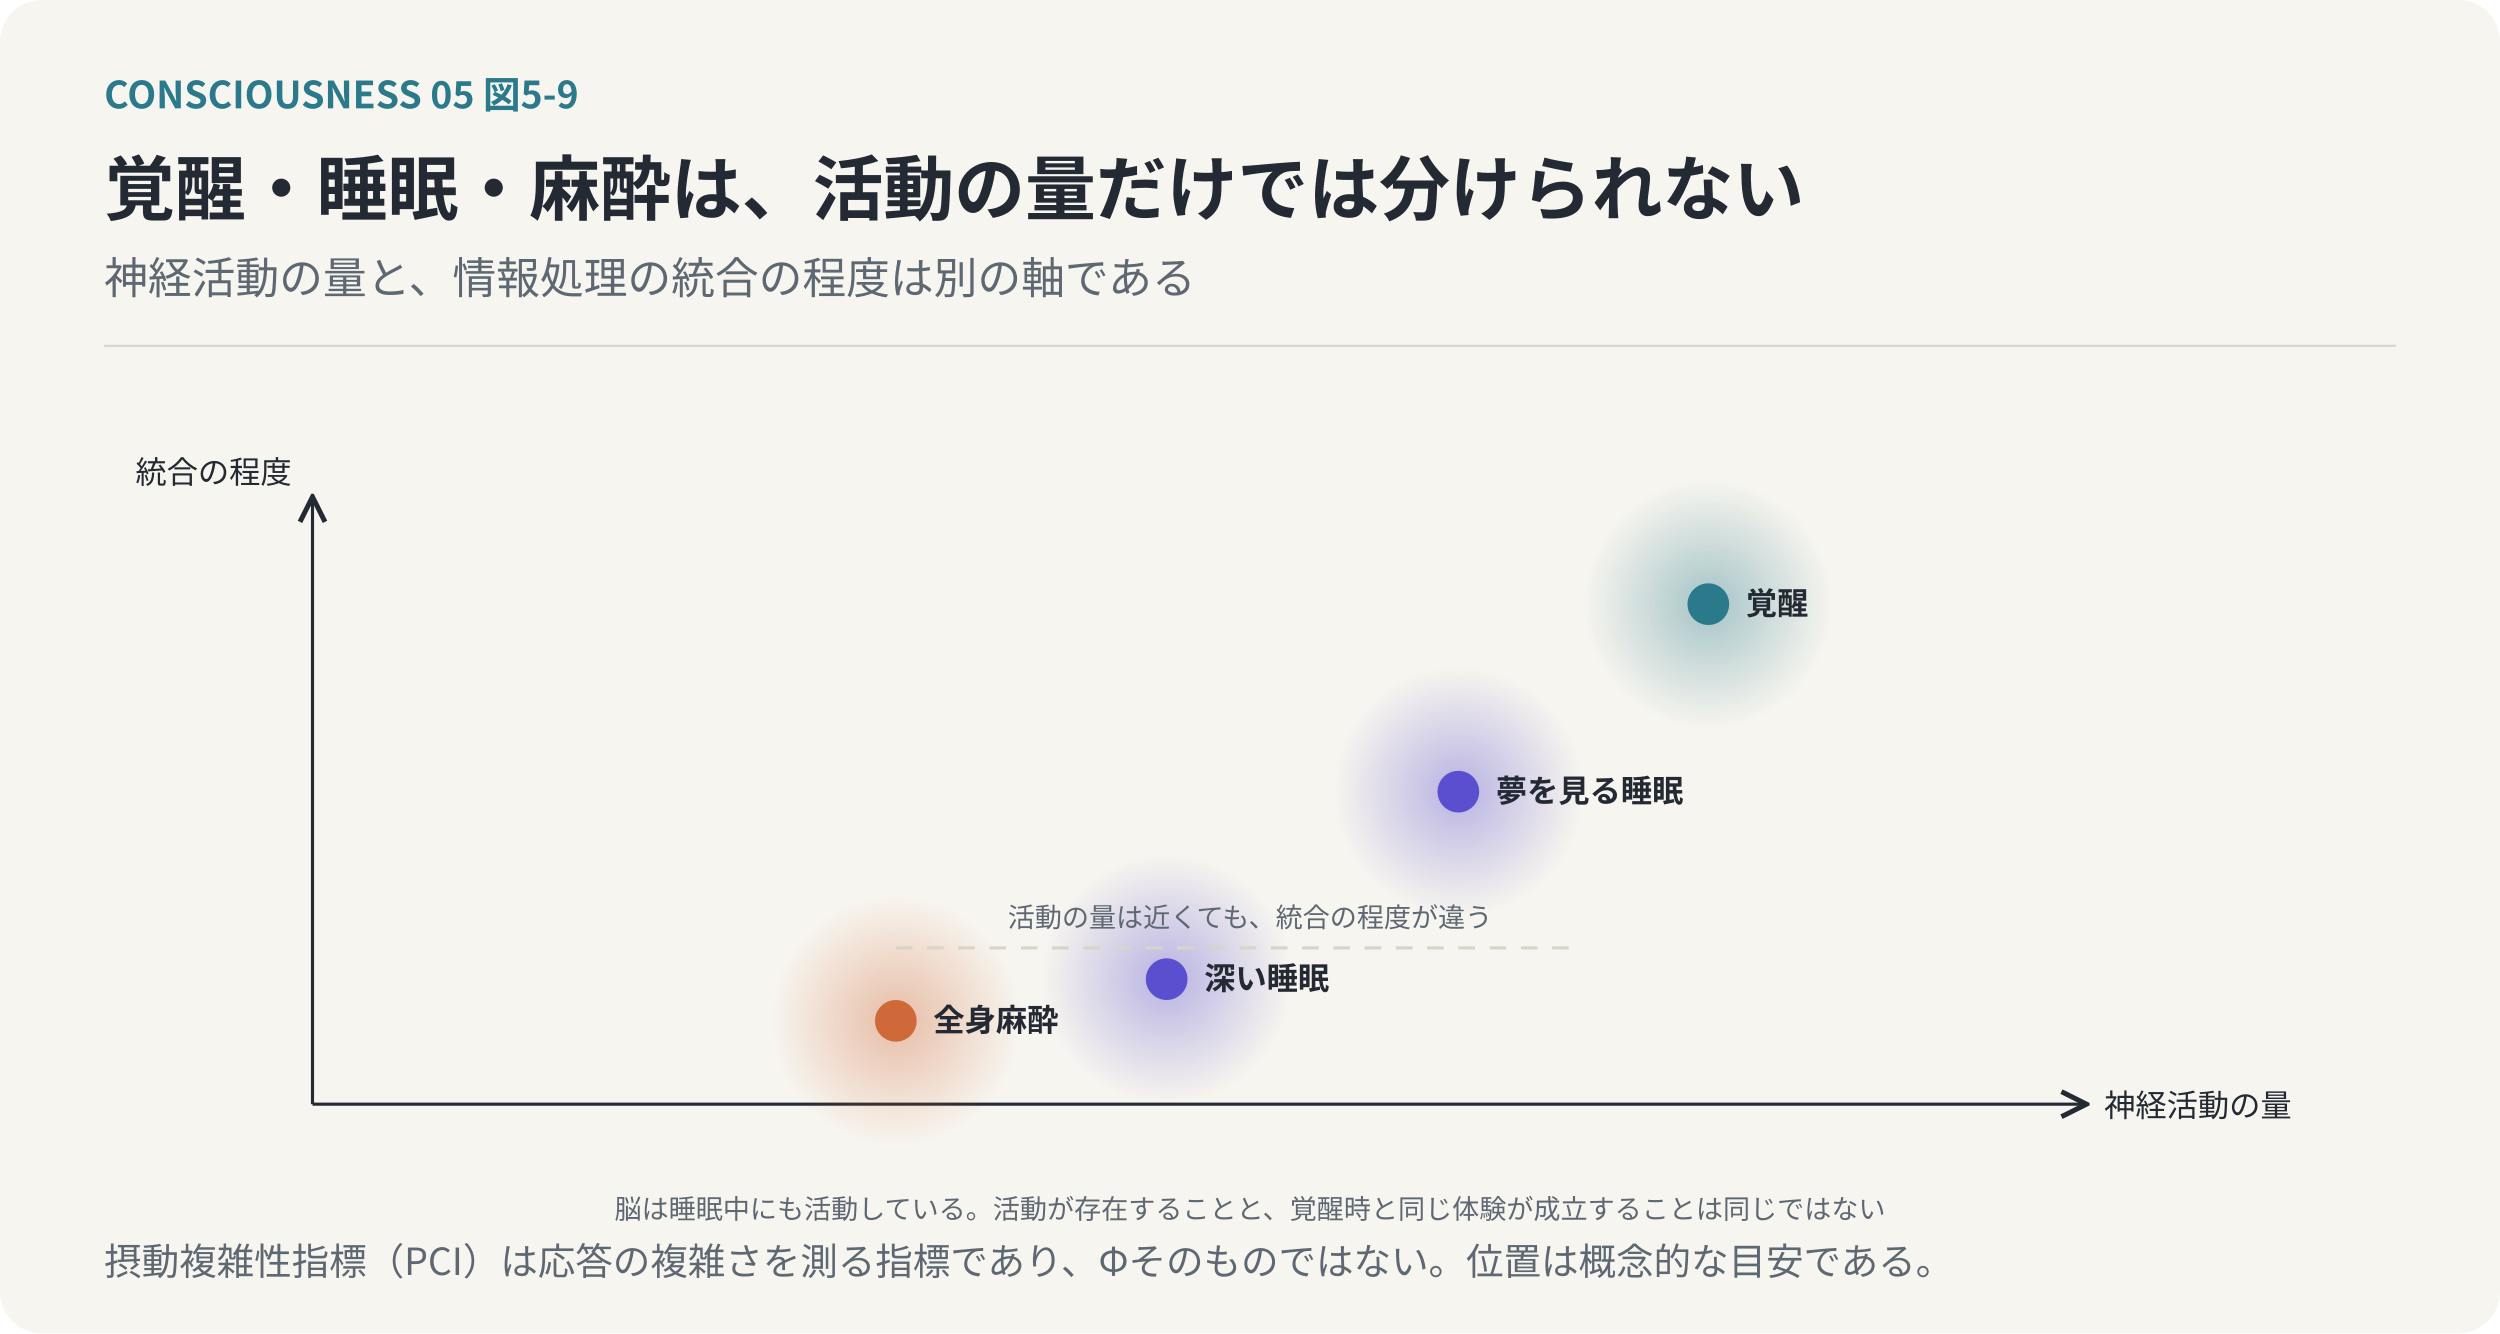
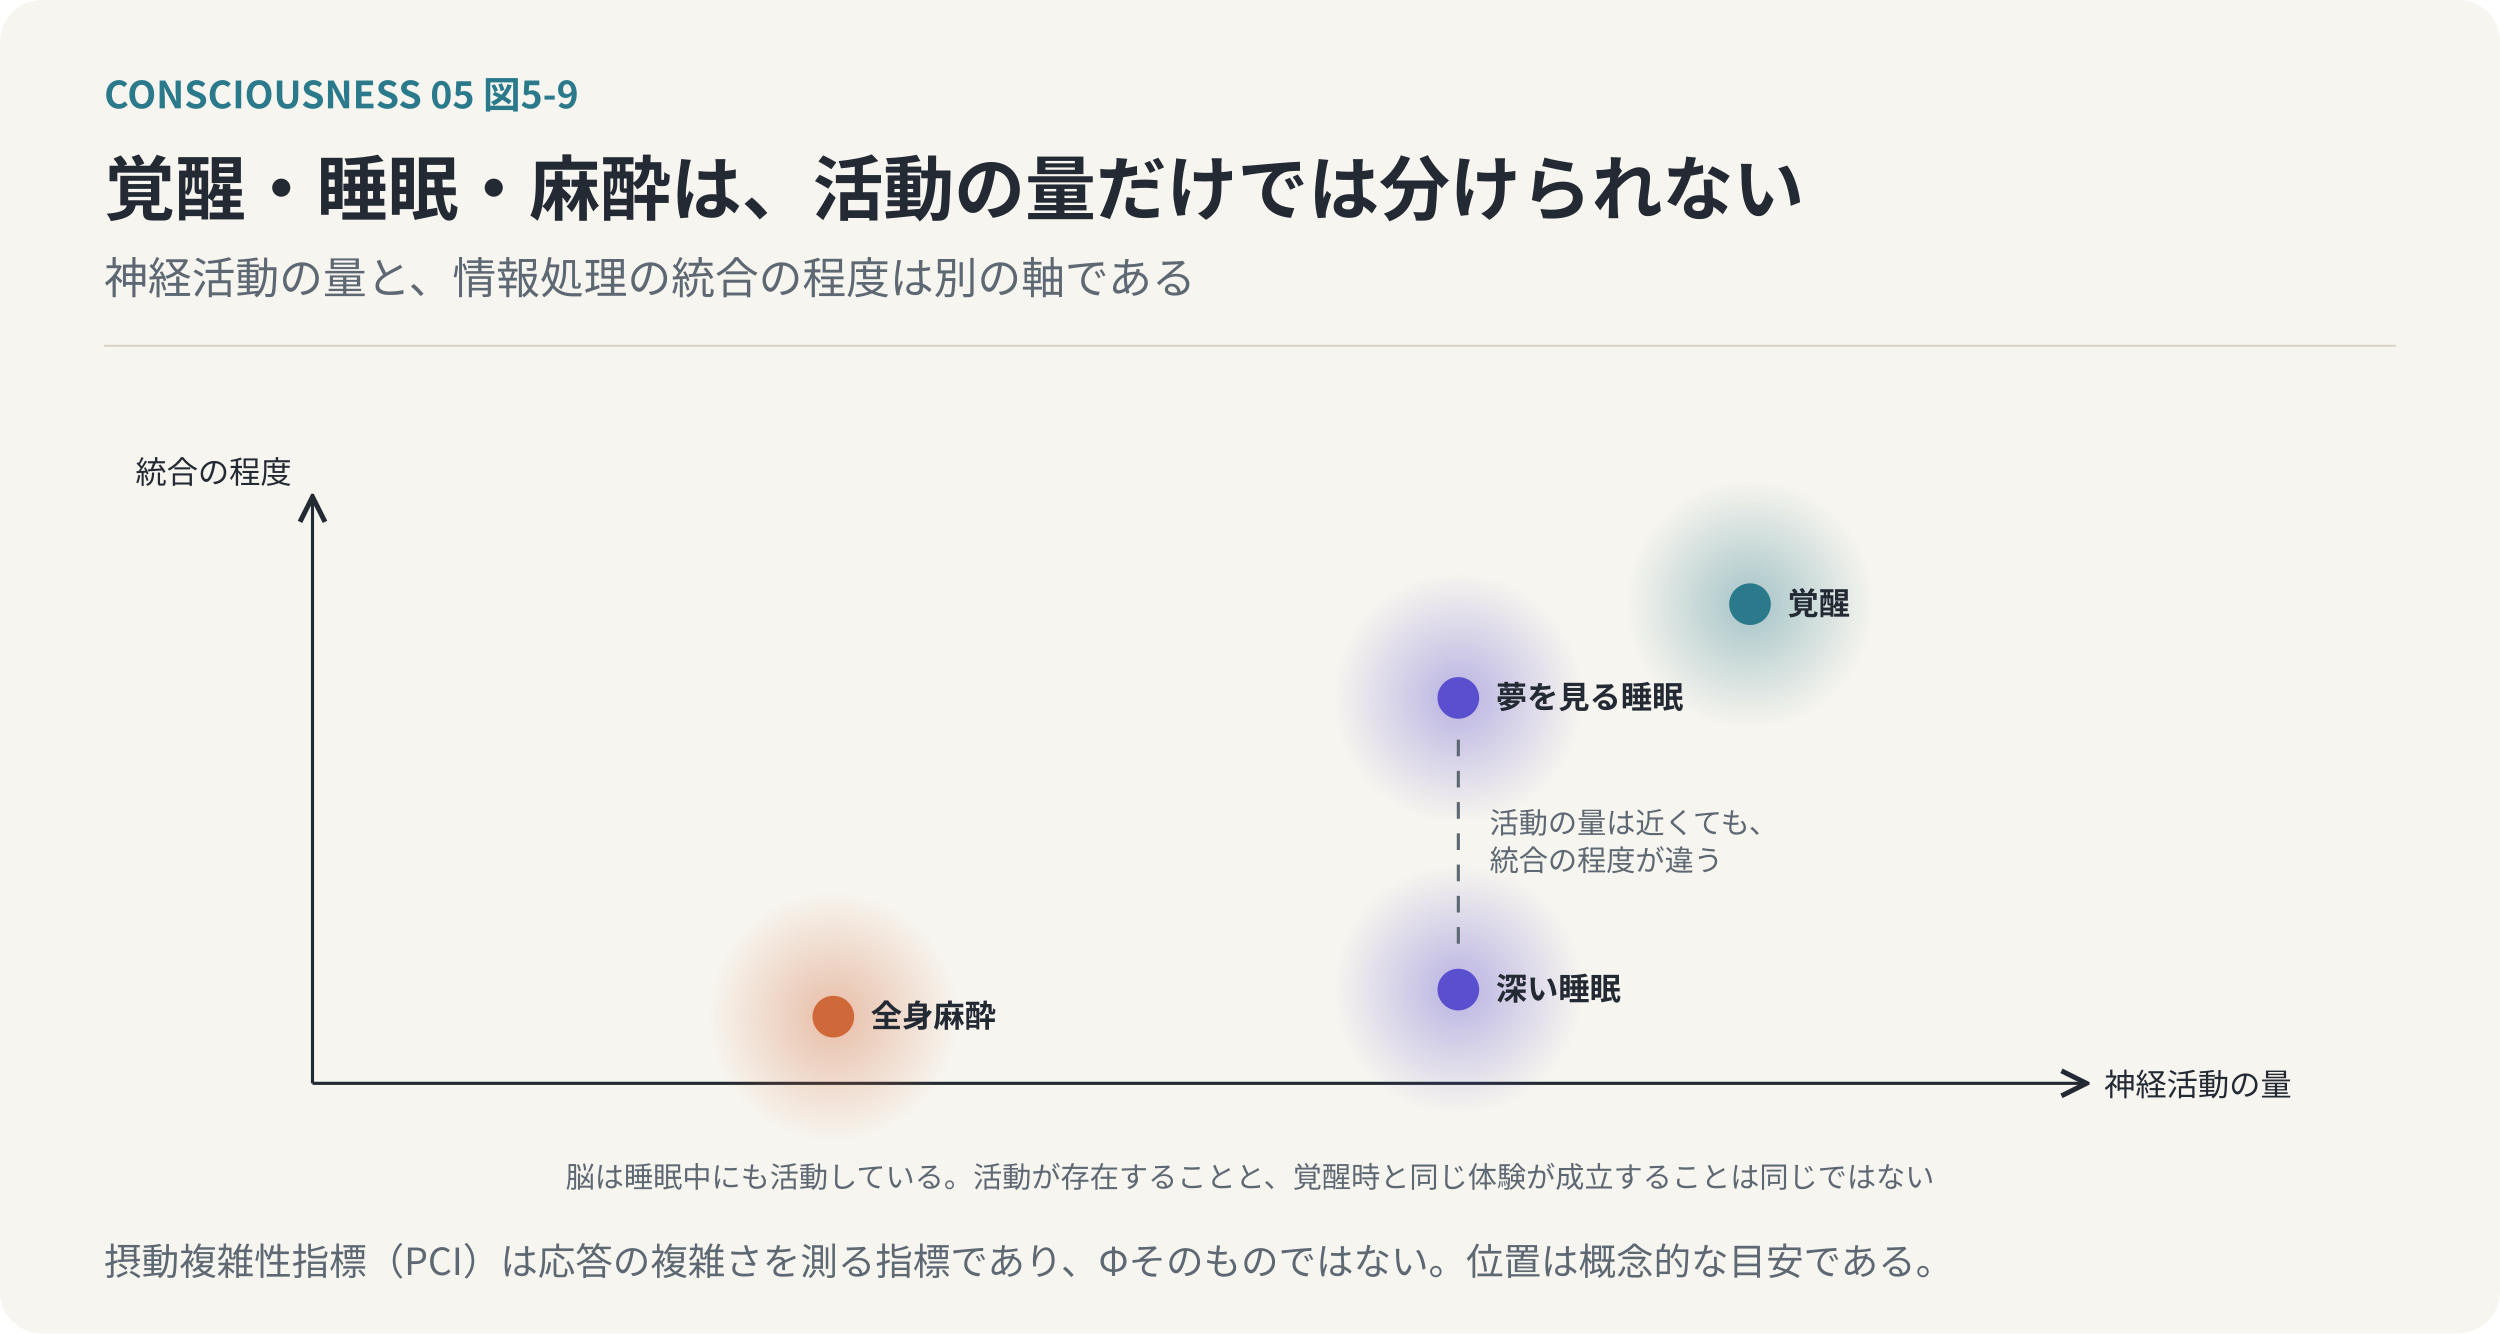
<svg xmlns="http://www.w3.org/2000/svg" width="1200" height="640" viewBox="0 0 1200 640" role="img" aria-labelledby="title desc">
  <defs>
    <marker id="arrow" markerWidth="10" markerHeight="10" refX="8" refY="5" orient="auto-start-reverse">
      <path d="M1,1 L9,5 L1,9" fill="none" stroke="#5d6873" stroke-width="1.4" />
    </marker>
    <marker id="arrow-teal" markerWidth="10" markerHeight="10" refX="8" refY="5" orient="auto-start-reverse">
      <path d="M1,1 L9,5 L1,9" fill="none" stroke="#2b7a8c" stroke-width="1.6" />
    </marker>
    <marker id="arrow-terra" markerWidth="10" markerHeight="10" refX="8" refY="5" orient="auto-start-reverse">
      <path d="M1,1 L9,5 L1,9" fill="none" stroke="#d0693a" stroke-width="1.6" />
    </marker>
    <marker id="arrow-indigo" markerWidth="10" markerHeight="10" refX="8" refY="5" orient="auto-start-reverse">
      <path d="M1,1 L9,5 L1,9" fill="none" stroke="#5a4fcf" stroke-width="1.6" />
    </marker>
    <marker id="arrow-ink" markerWidth="10" markerHeight="10" refX="8" refY="5" orient="auto-start-reverse">
      <path d="M1,1 L9,5 L1,9" fill="none" stroke="#232a33" stroke-width="1.6" />
    </marker>
    <radialGradient id="g05i-1">
      <stop offset="0" stop-color="#2b7a8c" stop-opacity="0.4" />
      <stop offset="0.55" stop-color="#2b7a8c" stop-opacity="0.18" />
      <stop offset="1" stop-color="#2b7a8c" stop-opacity="0" />
    </radialGradient>
    <radialGradient id="g05i-2">
      <stop offset="0" stop-color="#5a4fcf" stop-opacity="0.4" />
      <stop offset="0.55" stop-color="#5a4fcf" stop-opacity="0.18" />
      <stop offset="1" stop-color="#5a4fcf" stop-opacity="0" />
    </radialGradient>
    <radialGradient id="g05i-3">
+       <stop offset="0" stop-color="#5a4fcf" stop-opacity="0.4" />
+       <stop offset="0.55" stop-color="#5a4fcf" stop-opacity="0.18" />
+       <stop offset="1" stop-color="#5a4fcf" stop-opacity="0" />
+     </radialGradient>
+     <radialGradient id="g05i-4">
      <stop offset="0" stop-color="#d0693a" stop-opacity="0.4" />
      <stop offset="0.55" stop-color="#d0693a" stop-opacity="0.18" />
      <stop offset="1" stop-color="#d0693a" stop-opacity="0" />
-     </radialGradient>
-     <radialGradient id="g05i-4">
-       <stop offset="0" stop-color="#5a4fcf" stop-opacity="0.4" />
-       <stop offset="0.55" stop-color="#5a4fcf" stop-opacity="0.18" />
-       <stop offset="1" stop-color="#5a4fcf" stop-opacity="0" />
    </radialGradient>
  </defs>
  <rect width="1200" height="640" rx="20" fill="#f7f5ef" />
  <g font-family="system-ui, -apple-system, &quot;Hiragino Kaku Gothic ProN&quot;, &quot;Noto Sans CJK JP&quot;, Meiryo, sans-serif">
    <text x="50.0" y="52.0" fill="#2b7a8c" font-size="18" text-anchor="start" font-weight="700">CONSCIOUSNESS     05     図5-9</text>
    <text x="50.0" y="103.0" fill="#232a33" font-size="34" text-anchor="start" font-weight="700">覚醒・睡眠・麻酔は、活動の量だけでは分けられない</text>
    <text x="50.0" y="141.0" fill="#5d6873" font-size="21" text-anchor="start" font-weight="400">神経活動の量と、情報処理の統合の程度は別の軸である</text>
    <line x1="50.0" y1="166.0" x2="1150.0" y2="166.0" stroke="#d8d4c8" stroke-width="1" />
-     <line x1="150.0" y1="530.0" x2="1000.0" y2="530.0" stroke="#232a33" stroke-width="1.5" marker-end="url(#arrow-ink)" />
-     <line x1="150.0" y1="530.0" x2="150.0" y2="240.0" stroke="#232a33" stroke-width="1.5" marker-end="url(#arrow-ink)" />
-     <text x="1010.0" y="536.0" fill="#232a33" font-size="15" text-anchor="start" font-weight="400">神経活動の量</text>
+     <line x1="150.0" y1="520.0" x2="1000.0" y2="520.0" stroke="#232a33" stroke-width="1.5" marker-end="url(#arrow-ink)" />
+     <line x1="150.0" y1="520.0" x2="150.0" y2="240.0" stroke="#232a33" stroke-width="1.5" marker-end="url(#arrow-ink)" />
+     <text x="1010.0" y="526.0" fill="#232a33" font-size="15" text-anchor="start" font-weight="400">神経活動の量</text>
    <text x="140.0" y="232.0" fill="#232a33" font-size="15" text-anchor="end" font-weight="400">統合の程度</text>
-     <circle cx="820.0" cy="290.0" r="60" fill="url(#g05i-1)" />
-     <circle cx="820.0" cy="290.0" r="10" fill="#2b7a8c" />
-     <text x="838.0" y="295.0" fill="#232a33" font-size="15" text-anchor="start" font-weight="700">覚醒</text>
-     <circle cx="560.0" cy="470.0" r="60" fill="url(#g05i-2)" />
-     <circle cx="560.0" cy="470.0" r="10" fill="#5a4fcf" />
-     <text x="578.0" y="475.0" fill="#232a33" font-size="15" text-anchor="start" font-weight="700">深い睡眠</text>
-     <circle cx="430.0" cy="490.0" r="60" fill="url(#g05i-3)" />
-     <circle cx="430.0" cy="490.0" r="10" fill="#d0693a" />
-     <text x="448.0" y="495.0" fill="#232a33" font-size="15" text-anchor="start" font-weight="700">全身麻酔</text>
-     <circle cx="700.0" cy="380.0" r="60" fill="url(#g05i-4)" />
-     <circle cx="700.0" cy="380.0" r="10" fill="#5a4fcf" />
-     <text x="718.0" y="385.0" fill="#232a33" font-size="15" text-anchor="start" font-weight="700">夢を見る睡眠</text>
-     <line x1="430.0" y1="455.0" x2="760.0" y2="455.0" stroke="#d8d4c8" stroke-width="1.5" stroke-dasharray="8 7" />
-     <text x="600.0" y="445.0" fill="#5d6873" font-size="13" text-anchor="middle" font-weight="400">活動の量は近くても、統合の程度が違う</text>
-     <text x="600.0" y="585.0" fill="#5d6873" font-size="13" text-anchor="middle" font-weight="400">脳は睡眠中にも活動している。活動が存在することと、覚醒時と同じ体験が成立することは同じではない</text>
+     <circle cx="840.0" cy="290.0" r="60" fill="url(#g05i-1)" />
+     <circle cx="840.0" cy="290.0" r="10" fill="#2b7a8c" />
+     <text x="858.0" y="295.0" fill="#232a33" font-size="15" text-anchor="start" font-weight="700">覚醒</text>
+     <circle cx="700.0" cy="335.0" r="60" fill="url(#g05i-2)" />
+     <circle cx="700.0" cy="335.0" r="10" fill="#5a4fcf" />
+     <text x="718.0" y="340.0" fill="#232a33" font-size="15" text-anchor="start" font-weight="700">夢を見る睡眠</text>
+     <circle cx="700.0" cy="475.0" r="60" fill="url(#g05i-3)" />
+     <circle cx="700.0" cy="475.0" r="10" fill="#5a4fcf" />
+     <text x="718.0" y="480.0" fill="#232a33" font-size="15" text-anchor="start" font-weight="700">深い睡眠</text>
+     <circle cx="400.0" cy="488.0" r="60" fill="url(#g05i-4)" />
+     <circle cx="400.0" cy="488.0" r="10" fill="#d0693a" />
+     <text x="418.0" y="493.0" fill="#232a33" font-size="15" text-anchor="start" font-weight="700">全身麻酔</text>
+     <line x1="700.0" y1="355.0" x2="700.0" y2="455.0" stroke="#5d6873" stroke-width="1.5" stroke-dasharray="8 7" />
+     <text x="715.0" y="400.0" fill="#5d6873" font-size="14" text-anchor="start" font-weight="400">活動の量は近くても、</text>
+     <text x="715.0" y="418.0" fill="#5d6873" font-size="14" text-anchor="start" font-weight="400">統合の程度が違う</text>
+     <text x="600.0" y="570.0" fill="#5d6873" font-size="14" text-anchor="middle" font-weight="400">脳は睡眠中にも活動している。活動が存在することと、覚醒時と同じ体験が成立することは同じではない</text>
    <text x="50.0" y="612.0" fill="#5d6873" font-size="18" text-anchor="start" font-weight="400">摂動複雑性指標（PCI）は応答の複雑さを測る指標であり、Φそのものではない。位置は概念的な目安である。</text>
  </g>
</svg>
